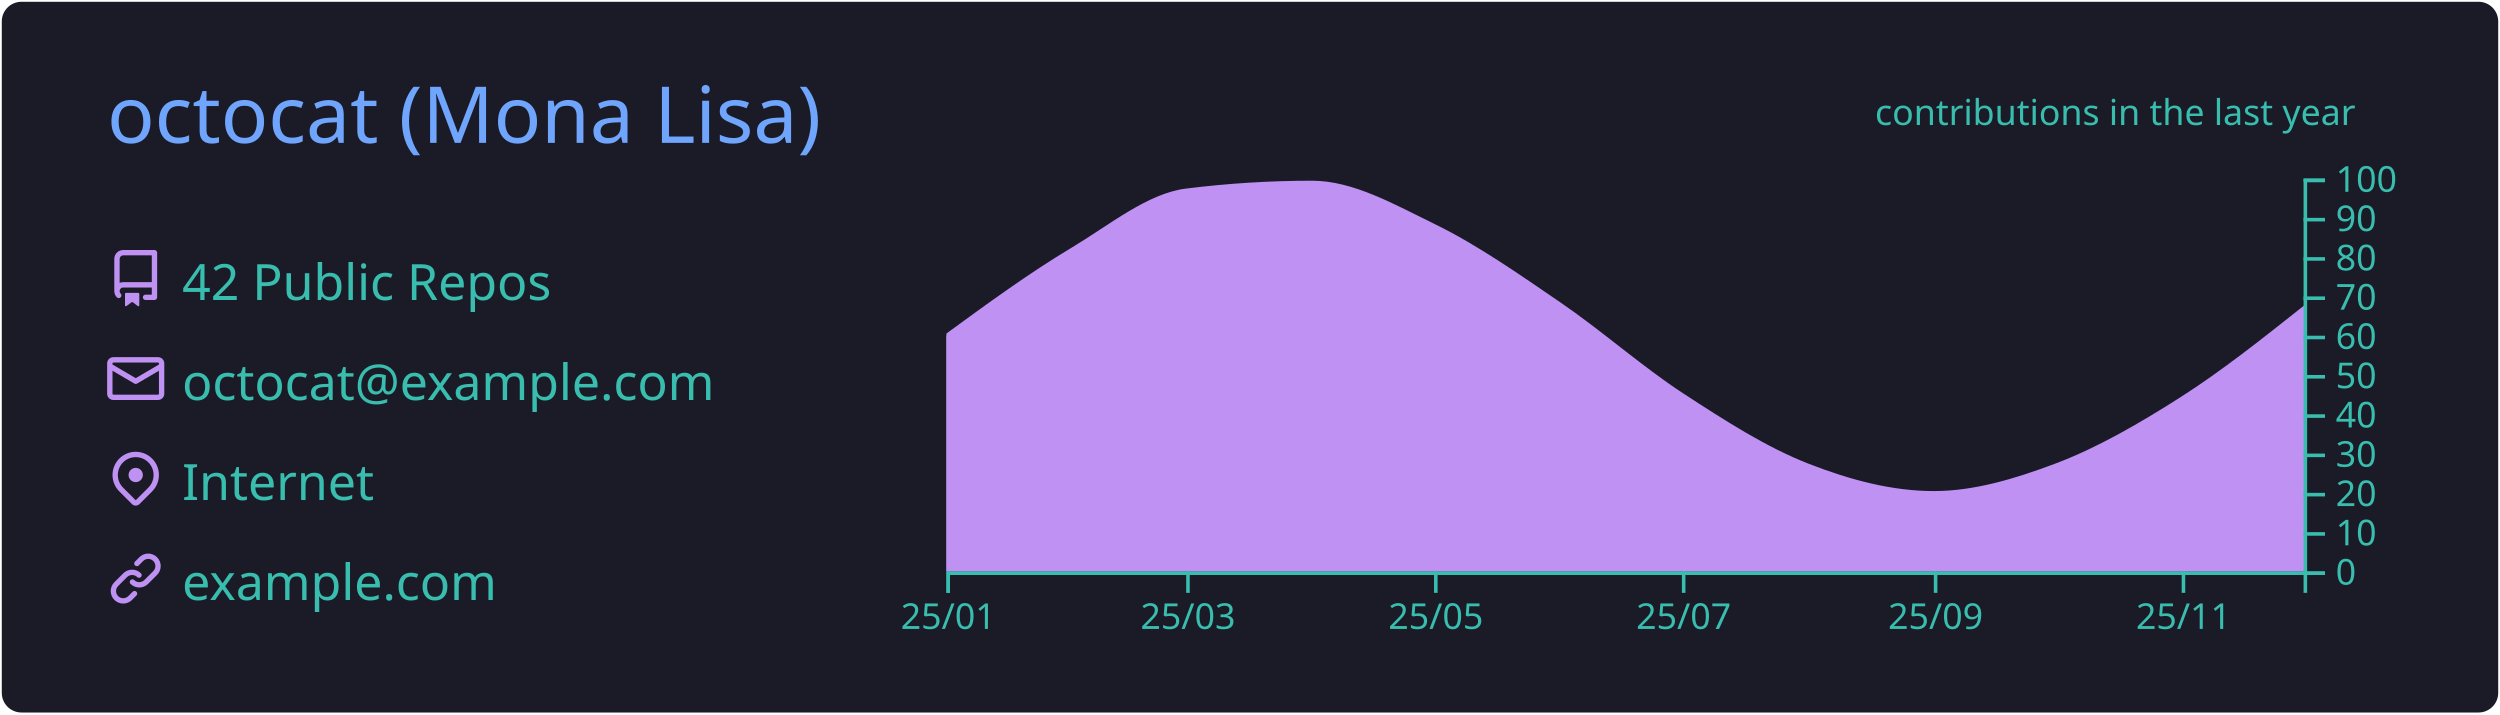
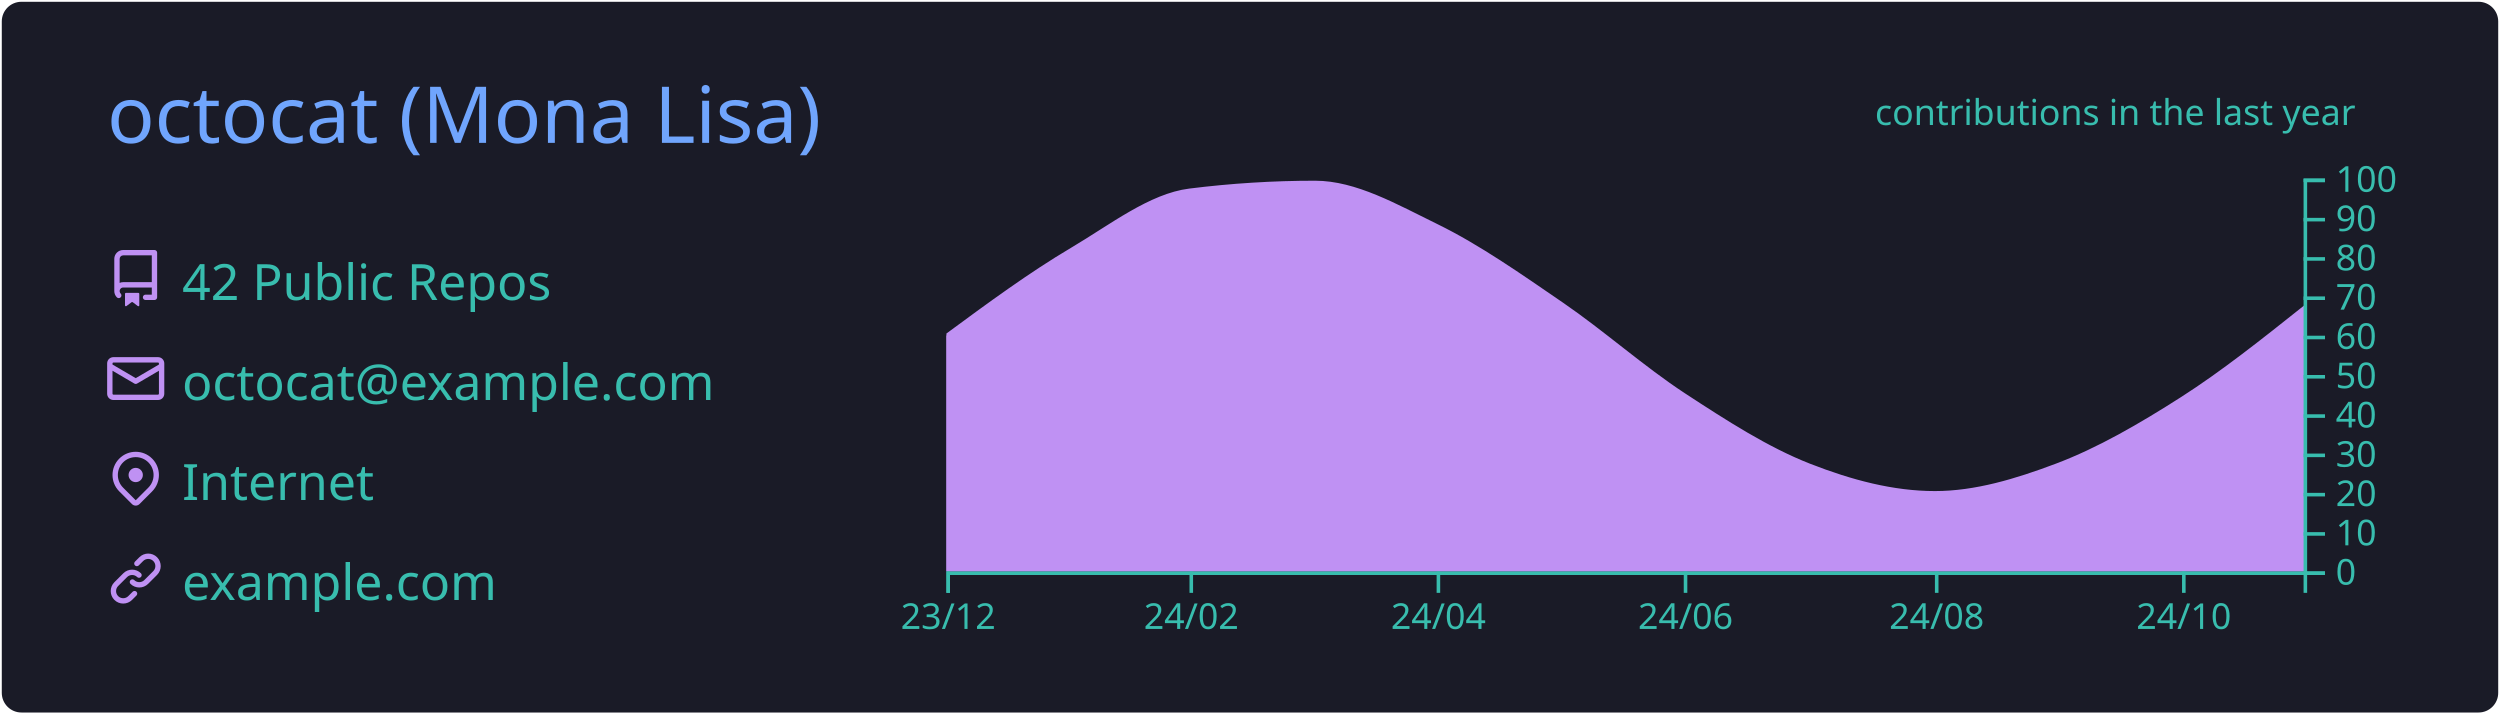
<svg xmlns="http://www.w3.org/2000/svg" width="700" height="200" viewBox="0 0 700 200">
  <style>* {
          font-family: 'Segoe UI', Ubuntu, "Helvetica Neue", Sans-Serif
        }</style>
  <g class="gpsc-root">
    <rect x="1" y="1" rx="5" ry="5" height="99%" width="99.714%" stroke="#1a1b27" stroke-width="1" fill="#1a1b27" stroke-opacity="1" />
    <text x="30" y="40" class="gpsc-item" style="--gpsc-i: 0; font-size: 22px; fill: #70a5fd;">octocat (Mona Lisa)</text>
    <g transform="translate(0,40)">
      <g transform="translate(30,30)">
        <g class="gpsc-item" style="--gpsc-i: 0;">
          <g transform="translate(0,0)" width="14" height="14" fill="#bf91f3">
            <path fill-rule="evenodd" d="M2 2.5A2.5 2.5 0 014.5 0h8.75a.75.75 0 01.75.75v12.5a.75.75 0 01-.75.75h-2.5a.75.75 0 110-1.5h1.75v-2h-8a1 1 0 00-.714 1.7.75.75 0 01-1.072 1.05A2.495 2.495 0 012 11.5v-9zm10.5-1V9h-8c-.356 0-.694.074-1 .208V2.5a1 1 0 011-1h8zM5 12.25v3.25a.25.25 0 00.4.2l1.45-1.087a.25.25 0 01.3 0L8.6 15.7a.25.25 0 00.4-.2v-3.25a.25.25 0 00-.25-.25h-3.5a.25.25 0 00-.25.25z" />
          </g>
        </g>
        <g class="gpsc-item" style="--gpsc-i: 1;">
          <g transform="translate(0,28)" width="14" height="14" fill="#bf91f3">
            <path fill-rule="evenodd" d="M1.75 2A1.75 1.75 0 000 3.75v.736a.75.75 0 000 .027v7.737C0 13.216.784 14 1.75 14h12.5A1.75 1.75 0 0016 12.25v-8.5A1.75 1.75 0 0014.25 2H1.75zM14.5 4.07v-.32a.25.25 0 00-.25-.25H1.75a.25.25 0 00-.25.25v.32L8 7.88l6.5-3.81zm-13 1.74v6.441c0 .138.112.25.25.25h12.5a.25.25 0 00.25-.25V5.809L8.38 9.397a.75.75 0 01-.76 0L1.5 5.809z" />
          </g>
        </g>
        <g class="gpsc-item" style="--gpsc-i: 2;">
          <g transform="translate(0,56)" width="14" height="14" fill="#bf91f3">
            <path fill-rule="evenodd" d="M11.536 3.464a5 5 0 010 7.072L8 14.07l-3.536-3.535a5 5 0 117.072-7.072v.001zm1.06 8.132a6.5 6.5 0 10-9.192 0l3.535 3.536a1.5 1.5 0 002.122 0l3.535-3.536zM8 9a2 2 0 100-4 2 2 0 000 4z" />
          </g>
        </g>
        <g class="gpsc-item" style="--gpsc-i: 3;">
          <g transform="translate(0,84)" width="14" height="14" fill="#bf91f3">
            <path fill-rule="evenodd" d="M7.775 3.275a.75.75 0 001.06 1.06l1.25-1.25a2 2 0 112.83 2.83l-2.5 2.5a2 2 0 01-2.83 0 .75.75 0 00-1.06 1.06 3.5 3.5 0 004.95 0l2.5-2.5a3.5 3.5 0 00-4.95-4.95l-1.25 1.25zm-4.69 9.64a2 2 0 010-2.83l2.5-2.5a2 2 0 012.83 0 .75.75 0 001.06-1.06 3.5 3.5 0 00-4.95 0l-2.5 2.5a3.5 3.5 0 004.95 4.95l1.25-1.25a.75.75 0 00-1.06-1.06l-1.25 1.25a2 2 0 01-2.83 0z" />
          </g>
        </g>
        <text x="21" y="14" class="gpsc-item" style="--gpsc-i: 0; fill: #38bdae; font-size: 14px;">42 Public Repos</text>
        <text x="21" y="42" class="gpsc-item" style="--gpsc-i: 1; fill: #38bdae; font-size: 14px;">octocat@example.com</text>
        <text x="21" y="70" class="gpsc-item" style="--gpsc-i: 2; fill: #38bdae; font-size: 14px;">Internet</text>
        <text x="21" y="98" class="gpsc-item" style="--gpsc-i: 3; fill: #38bdae; font-size: 14px;">example.com</text>
      </g>
      <g color="#bf91f3" transform="translate(295,10)">
        <clipPath id="gpsc-reveal-clip">
          <rect class="gpsc-reveal" x="-30" y="0" width="410" height="110" style="--gpsc-w: 410px; --gpsc-i: 4;" />
        </clipPath>
        <g clip-path="url(#gpsc-reveal-clip)" class="gpsc-chart" style="--gpsc-i: 4;">
-           <path transform="translate(-30,0)" stroke="#bf91f3" fill="#bf91f3" opacity="1" d="M0,44C11.756,35.414,23.513,26.828,35.269,19.8C45.888,13.452,56.507,4.625,67.126,3.3C78.882,1.833,90.639,1.1,102.395,1.1C113.772,1.1,125.15,7.66,136.527,13.2C148.283,18.925,160.04,27.165,171.796,35.2C183.174,42.976,194.551,53.073,205.928,60.5C217.685,68.175,229.441,75.717,241.198,80.3C252.954,84.883,264.711,88,276.467,88C287.844,88,299.222,84.571,310.599,80.3C322.355,75.887,334.112,69.094,345.868,61.6C357.246,54.348,368.623,45.324,380,36.3L380,110C368.623,110,357.246,110,345.868,110C334.112,110,322.355,110,310.599,110C299.222,110,287.844,110,276.467,110C264.711,110,252.954,110,241.198,110C229.441,110,217.685,110,205.928,110C194.551,110,183.174,110,171.796,110C160.04,110,148.283,110,136.527,110C125.15,110,113.772,110,102.395,110C90.639,110,78.882,110,67.126,110C56.507,110,45.888,110,35.269,110C23.513,110,11.756,110,0,110Z" />
+           <path transform="translate(-30,0)" stroke="#bf91f3" fill="#bf91f3" opacity="1" d="M0,44C11.721,35.368,23.443,26.737,35.164,19.8C46.129,13.311,57.095,4.672,68.06,3.3C79.781,1.833,91.502,1.1,103.224,1.1C114.567,1.1,125.91,7.66,137.254,13.2C148.975,18.925,160.697,27.165,172.418,35.2C183.761,42.976,195.104,53.073,206.448,60.5C218.169,68.175,229.891,75.717,241.612,80.3C253.333,84.883,265.055,88,276.776,88C288.119,88,299.463,84.571,310.806,80.3C322.527,75.887,334.249,69.094,345.97,61.6C357.313,54.348,368.657,45.324,380,36.3L380,110C368.657,110,357.313,110,345.97,110C334.249,110,322.527,110,310.806,110C299.463,110,288.119,110,276.776,110C265.055,110,253.333,110,241.612,110C229.891,110,218.169,110,206.448,110C195.104,110,183.761,110,172.418,110C160.697,110,148.975,110,137.254,110C125.91,110,114.567,110,103.224,110C91.502,110,79.781,110,68.06,110C57.095,110,46.129,110,35.164,110C23.443,110,11.721,110,0,110Z" />
        </g>
        <g color="#38bdae" transform="translate(-30,110)" fill="none" font-size="10" font-family="sans-serif" text-anchor="middle">
          <path class="domain" stroke="currentColor" d="M0.5,6V0.5H380.5V6" />
          <g class="tick" opacity="1" transform="translate(0.5,0)">
            <line stroke="currentColor" y2="6" />
-             <text fill="currentColor" y="9" dy="0.71em">25/01</text>
+             <text fill="currentColor" y="9" dy="0.71em">23/12</text>
          </g>
-           <g class="tick" opacity="1" transform="translate(67.62575,0)">
+           <g class="tick" opacity="1" transform="translate(68.5597,0)">
            <line stroke="currentColor" y2="6" />
-             <text fill="currentColor" y="9" dy="0.71em">25/03</text>
+             <text fill="currentColor" y="9" dy="0.71em">24/02</text>
          </g>
-           <g class="tick" opacity="1" transform="translate(137.0269,0)">
+           <g class="tick" opacity="1" transform="translate(137.7537,0)">
            <line stroke="currentColor" y2="6" />
-             <text fill="currentColor" y="9" dy="0.71em">25/05</text>
+             <text fill="currentColor" y="9" dy="0.71em">24/04</text>
          </g>
-           <g class="tick" opacity="1" transform="translate(206.4281,0)">
+           <g class="tick" opacity="1" transform="translate(206.9478,0)">
            <line stroke="currentColor" y2="6" />
-             <text fill="currentColor" y="9" dy="0.71em">25/07</text>
+             <text fill="currentColor" y="9" dy="0.71em">24/06</text>
          </g>
-           <g class="tick" opacity="1" transform="translate(276.9671,0)">
+           <g class="tick" opacity="1" transform="translate(277.2761,0)">
            <line stroke="currentColor" y2="6" />
-             <text fill="currentColor" y="9" dy="0.71em">25/09</text>
+             <text fill="currentColor" y="9" dy="0.71em">24/08</text>
          </g>
-           <g class="tick" opacity="1" transform="translate(346.3683,0)">
+           <g class="tick" opacity="1" transform="translate(346.4701,0)">
            <line stroke="currentColor" y2="6" />
-             <text fill="currentColor" y="9" dy="0.71em">25/11</text>
+             <text fill="currentColor" y="9" dy="0.71em">24/10</text>
          </g>
        </g>
        <g color="#38bdae" transform="translate(350,0)" fill="none" font-size="10" font-family="sans-serif" text-anchor="start">
          <path class="domain" stroke="currentColor" d="M6,110.5H0.5V0.5H6" />
          <g class="tick" opacity="1" transform="translate(0,110.5)">
            <line stroke="currentColor" x2="6" />
            <text fill="currentColor" x="9" dy="0.32em">0</text>
          </g>
          <g class="tick" opacity="1" transform="translate(0,99.5)">
            <line stroke="currentColor" x2="6" />
            <text fill="currentColor" x="9" dy="0.32em">10</text>
          </g>
          <g class="tick" opacity="1" transform="translate(0,88.5)">
            <line stroke="currentColor" x2="6" />
            <text fill="currentColor" x="9" dy="0.32em">20</text>
          </g>
          <g class="tick" opacity="1" transform="translate(0,77.5)">
            <line stroke="currentColor" x2="6" />
            <text fill="currentColor" x="9" dy="0.32em">30</text>
          </g>
          <g class="tick" opacity="1" transform="translate(0,66.5)">
            <line stroke="currentColor" x2="6" />
            <text fill="currentColor" x="9" dy="0.32em">40</text>
          </g>
          <g class="tick" opacity="1" transform="translate(0,55.5)">
            <line stroke="currentColor" x2="6" />
            <text fill="currentColor" x="9" dy="0.32em">50</text>
          </g>
          <g class="tick" opacity="1" transform="translate(0,44.5)">
            <line stroke="currentColor" x2="6" />
            <text fill="currentColor" x="9" dy="0.32em">60</text>
          </g>
          <g class="tick" opacity="1" transform="translate(0,33.5)">
            <line stroke="currentColor" x2="6" />
            <text fill="currentColor" x="9" dy="0.32em">70</text>
          </g>
          <g class="tick" opacity="1" transform="translate(0,22.5)">
            <line stroke="currentColor" x2="6" />
            <text fill="currentColor" x="9" dy="0.32em">80</text>
          </g>
          <g class="tick" opacity="1" transform="translate(0,11.5)">
            <line stroke="currentColor" x2="6" />
            <text fill="currentColor" x="9" dy="0.32em">90</text>
          </g>
          <g class="tick" opacity="1" transform="translate(0,0.5)">
            <line stroke="currentColor" x2="6" />
            <text fill="currentColor" x="9" dy="0.32em">100</text>
          </g>
        </g>
        <g>
          <text y="-15" x="230" style="fill: #38bdae; font-size: 10px;">contributions in the last year</text>
        </g>
      </g>
    </g>
  </g>
</svg>
